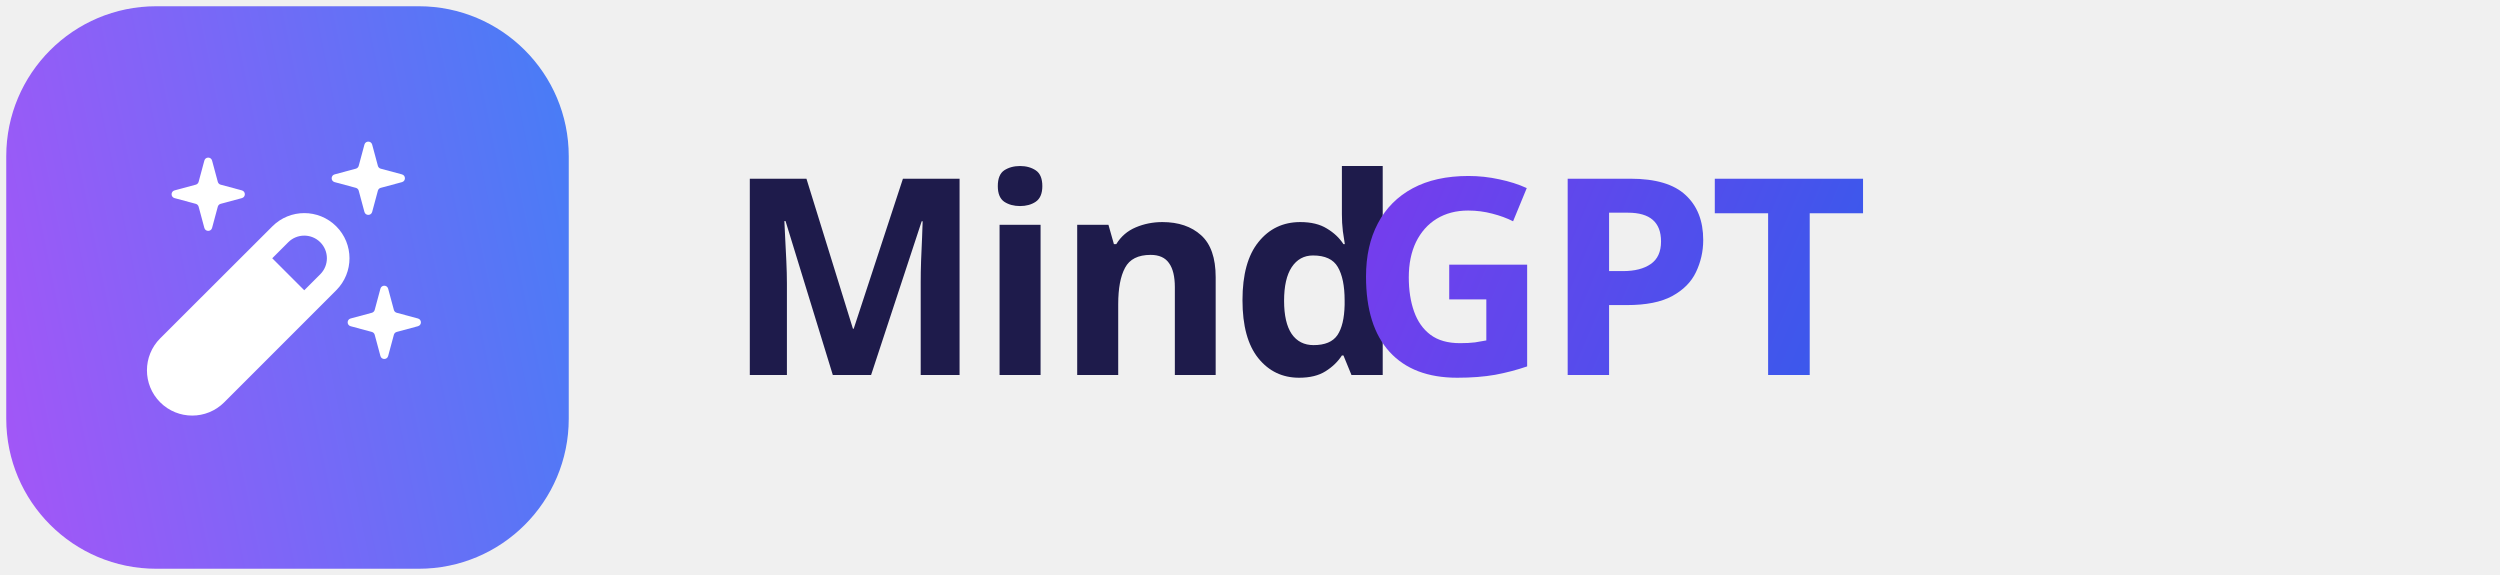
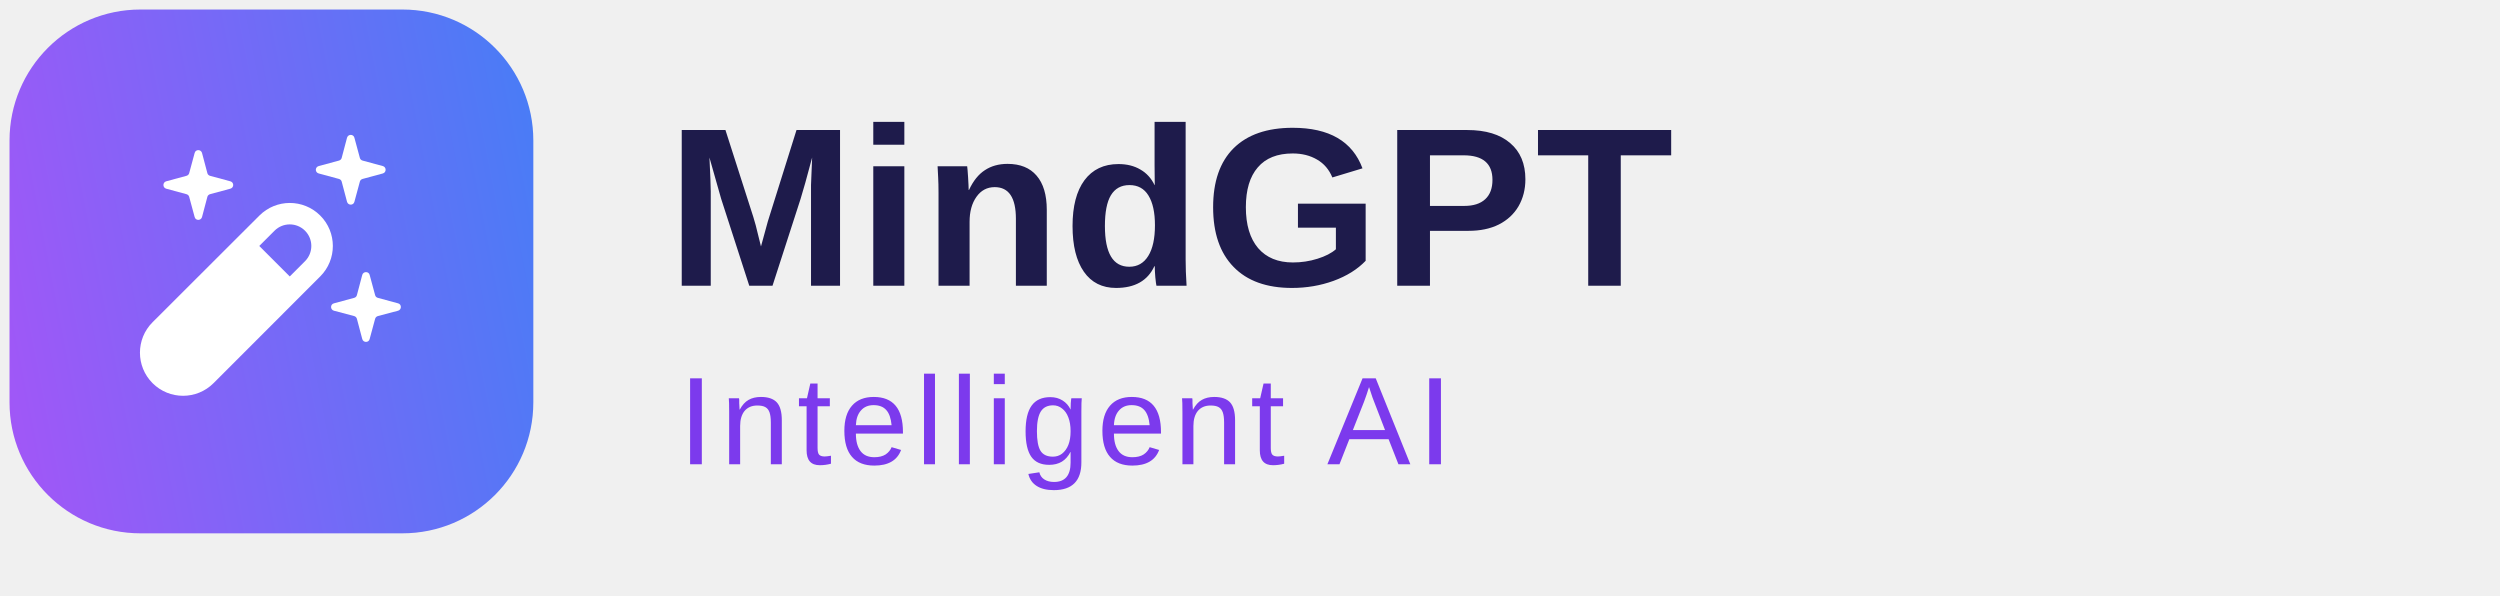
- <svg xmlns="http://www.w3.org/2000/svg" width="200" height="46" viewBox="0 0 200 46" fill="none">
-   <rect x="0.5" y="0.5" width="45" height="45" rx="12" fill="url(#grad_icon_dk)" />
+ <svg xmlns="http://www.w3.org/2000/svg" width="210" height="50" viewBox="0 0 210 50" fill="none">
+   <rect x="0.8" y="0.8" width="44" height="44" rx="11" fill="url(#grad_light)" />
  <path fill-rule="evenodd" clip-rule="evenodd" d="M17.936 32.186L26.901 23.218C28.315 21.804 28.312 19.511 26.894 18.101C25.482 16.696 23.201 16.698 21.792 18.105L12.818 27.065C11.402 28.478 11.402 30.772 12.816 32.187C14.23 33.6 16.523 33.6 17.936 32.186ZM21.779 20.661L24.34 23.222L25.621 21.941C26.328 21.234 26.328 20.087 25.621 19.38C24.914 18.673 23.767 18.673 23.06 19.38L21.779 20.661Z" fill="white" />
-   <path d="M16.348 12.846C16.433 12.53 16.881 12.53 16.966 12.846L17.424 14.547C17.454 14.657 17.54 14.743 17.65 14.773L19.35 15.231C19.666 15.316 19.666 15.764 19.35 15.849L17.65 16.307C17.54 16.337 17.454 16.423 17.424 16.533L16.966 18.233C16.881 18.549 16.433 18.549 16.348 18.233L15.89 16.533C15.86 16.423 15.774 16.337 15.664 16.307L13.964 15.849C13.648 15.764 13.648 15.316 13.964 15.231L15.664 14.773C15.774 14.743 15.86 14.657 15.89 14.547L16.348 12.846Z" fill="white" />
-   <path d="M29.154 11.567C29.24 11.251 29.688 11.251 29.773 11.567L30.231 13.268C30.26 13.378 30.346 13.464 30.457 13.494L32.157 13.951C32.473 14.036 32.473 14.485 32.157 14.57L30.457 15.028C30.346 15.057 30.26 15.143 30.231 15.253L29.773 16.954C29.688 17.27 29.24 17.27 29.154 16.954L28.697 15.253C28.667 15.143 28.581 15.057 28.471 15.028L26.77 14.57C26.454 14.485 26.454 14.036 26.77 13.951L28.471 13.494C28.581 13.464 28.667 13.378 28.697 13.268L29.154 11.567Z" fill="white" />
-   <path d="M30.434 23.094C30.519 22.778 30.967 22.778 31.052 23.094L31.51 24.795C31.54 24.905 31.626 24.991 31.736 25.021L33.436 25.479C33.752 25.564 33.752 26.012 33.436 26.097L31.736 26.555C31.626 26.585 31.54 26.671 31.51 26.781L31.052 28.481C30.967 28.797 30.519 28.797 30.434 28.481L29.976 26.781C29.946 26.671 29.86 26.585 29.75 26.555L28.049 26.097C27.734 26.012 27.734 25.564 28.049 25.479L29.75 25.021C29.86 24.991 29.946 24.905 29.976 24.795L30.434 23.094Z" fill="white" />
-   <text x="58" y="30" font-family="'Segoe UI', system-ui, -apple-system, sans-serif" font-size="22" font-weight="700" fill="#1e1b4b" letter-spacing="-0.5">Mind</text>
-   <text x="108" y="30" font-family="'Segoe UI', system-ui, -apple-system, sans-serif" font-size="22" font-weight="700" fill="url(#grad_text_dk)" letter-spacing="-0.5">GPT</text>
+   <path d="M16.35 12.85C16.43 12.53 16.88 12.53 16.97 12.85L17.42 14.55C17.45 14.66 17.54 14.74 17.65 14.77L19.35 15.23C19.67 15.32 19.67 15.76 19.35 15.85L17.65 16.31C17.54 16.34 17.45 16.42 17.42 16.53L16.97 18.23C16.88 18.55 16.43 18.55 16.35 18.23L15.89 16.53C15.86 16.42 15.77 16.34 15.66 16.31L13.96 15.85C13.65 15.76 13.65 15.32 13.96 15.23L15.66 14.77C15.77 14.74 15.86 14.66 15.89 14.55L16.35 12.85Z" fill="white" />
+   <path d="M29.15 11.57C29.24 11.25 29.69 11.25 29.77 11.57L30.23 13.27C30.26 13.38 30.35 13.46 30.46 13.49L32.16 13.95C32.47 14.04 32.47 14.48 32.16 14.57L30.46 15.03C30.35 15.06 30.26 15.14 30.23 15.25L29.77 16.95C29.69 17.27 29.24 17.27 29.15 16.95L28.70 15.25C28.67 15.14 28.58 15.06 28.47 15.03L26.77 14.57C26.45 14.48 26.45 14.04 26.77 13.95L28.47 13.49C28.58 13.46 28.67 13.38 28.70 13.27L29.15 11.57Z" fill="white" />
+   <path d="M30.43 23.09C30.52 22.78 30.97 22.78 31.05 23.09L31.51 24.79C31.54 24.91 31.63 24.99 31.74 25.02L33.44 25.48C33.75 25.56 33.75 26.01 33.44 26.10L31.74 26.55C31.63 26.58 31.54 26.67 31.51 26.78L31.05 28.48C30.97 28.80 30.52 28.80 30.43 28.48L29.98 26.78C29.95 26.67 29.86 26.58 29.75 26.55L28.05 26.10C27.73 26.01 27.73 25.56 28.05 25.48L29.75 25.02C29.86 24.99 29.95 24.91 29.98 24.79L30.43 23.09Z" fill="white" />
+   <text x="56" y="24" font-family="'Segoe UI', system-ui, -apple-system, Arial, sans-serif" font-size="19" font-weight="700" fill="#1e1b4b" letter-spacing="0.2">MindGPT</text>
+   <text x="57" y="39" font-family="'Segoe UI', system-ui, -apple-system, Arial, sans-serif" font-size="10.5" font-weight="400" fill="#7c3aed" letter-spacing="0.6">Intelligent AI</text>
  <defs>
-     <linearGradient id="grad_icon_dk" x1="52" y1="17" x2="-2" y2="28" gradientUnits="userSpaceOnUse">
+     <linearGradient id="grad_light" x1="51.6" y1="16.8" x2="-2.2" y2="27.3" gradientUnits="userSpaceOnUse">
      <stop stop-color="#4080F6" />
      <stop offset="1" stop-color="#A356F7" />
    </linearGradient>
-     <linearGradient id="grad_text_dk" x1="108" y1="10" x2="160" y2="32" gradientUnits="userSpaceOnUse">
-       <stop stop-color="#7C3AED" />
-       <stop offset="1" stop-color="#2563EB" />
-     </linearGradient>
  </defs>
</svg>
